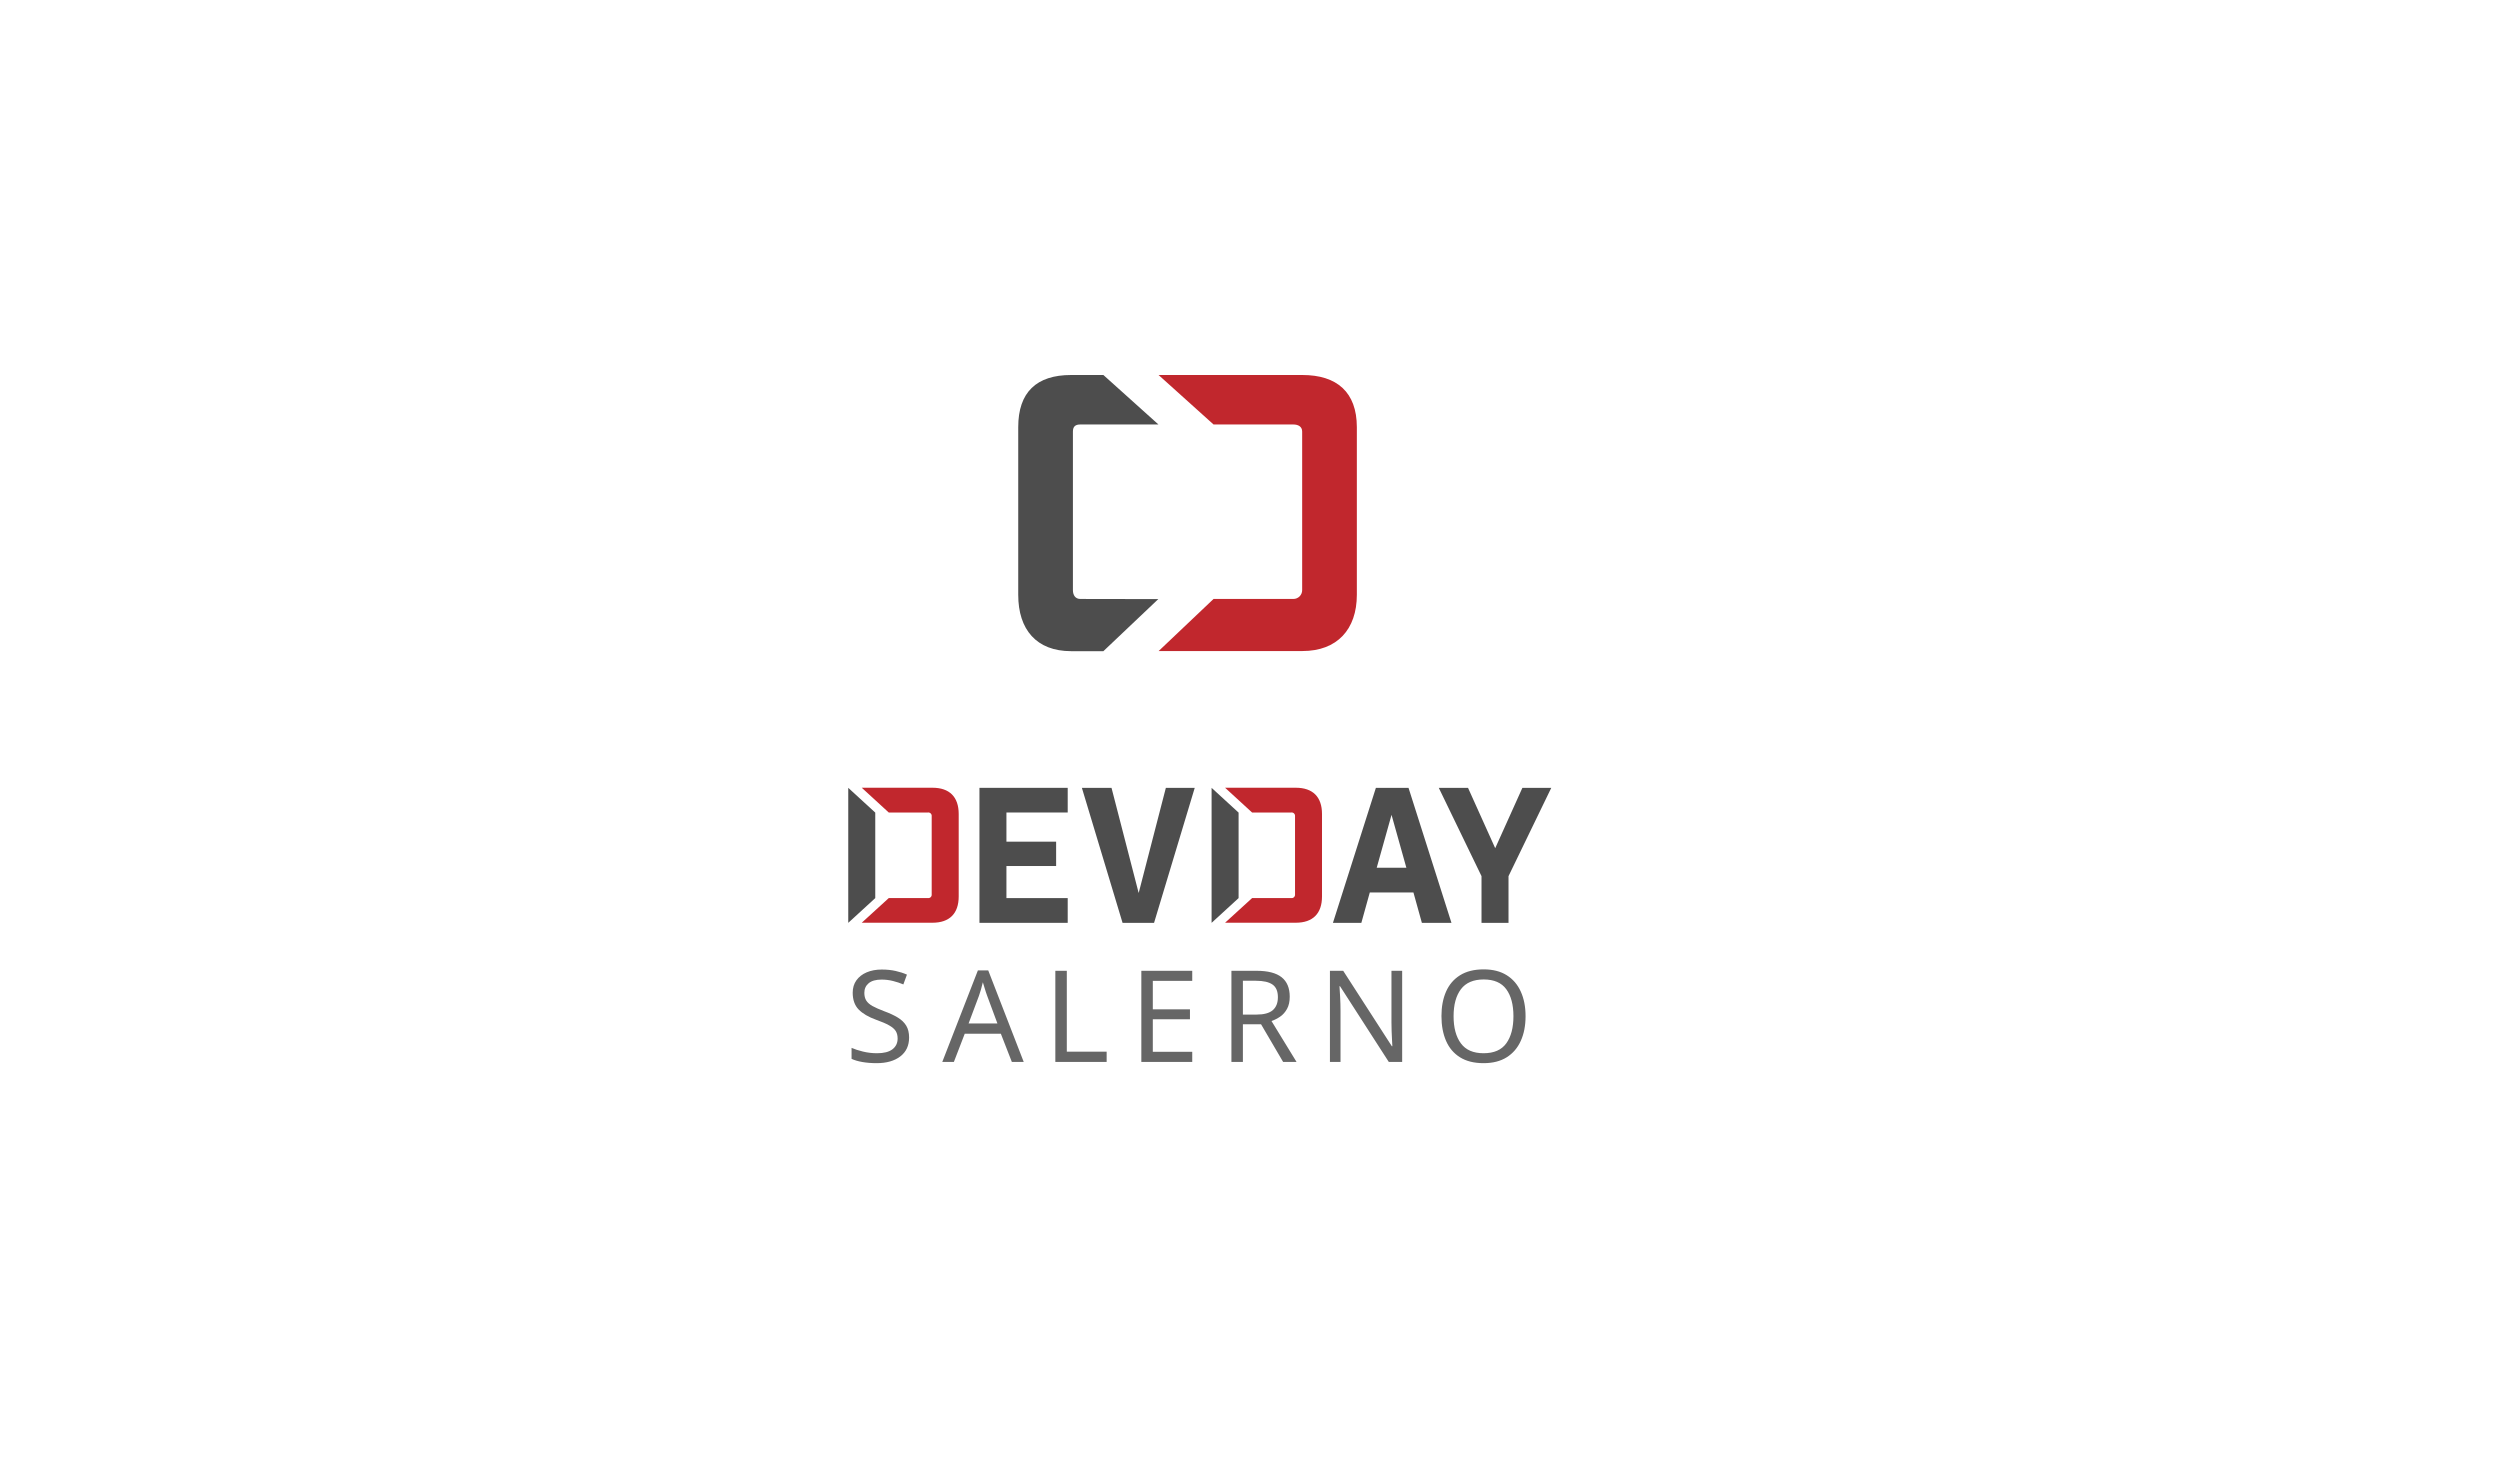
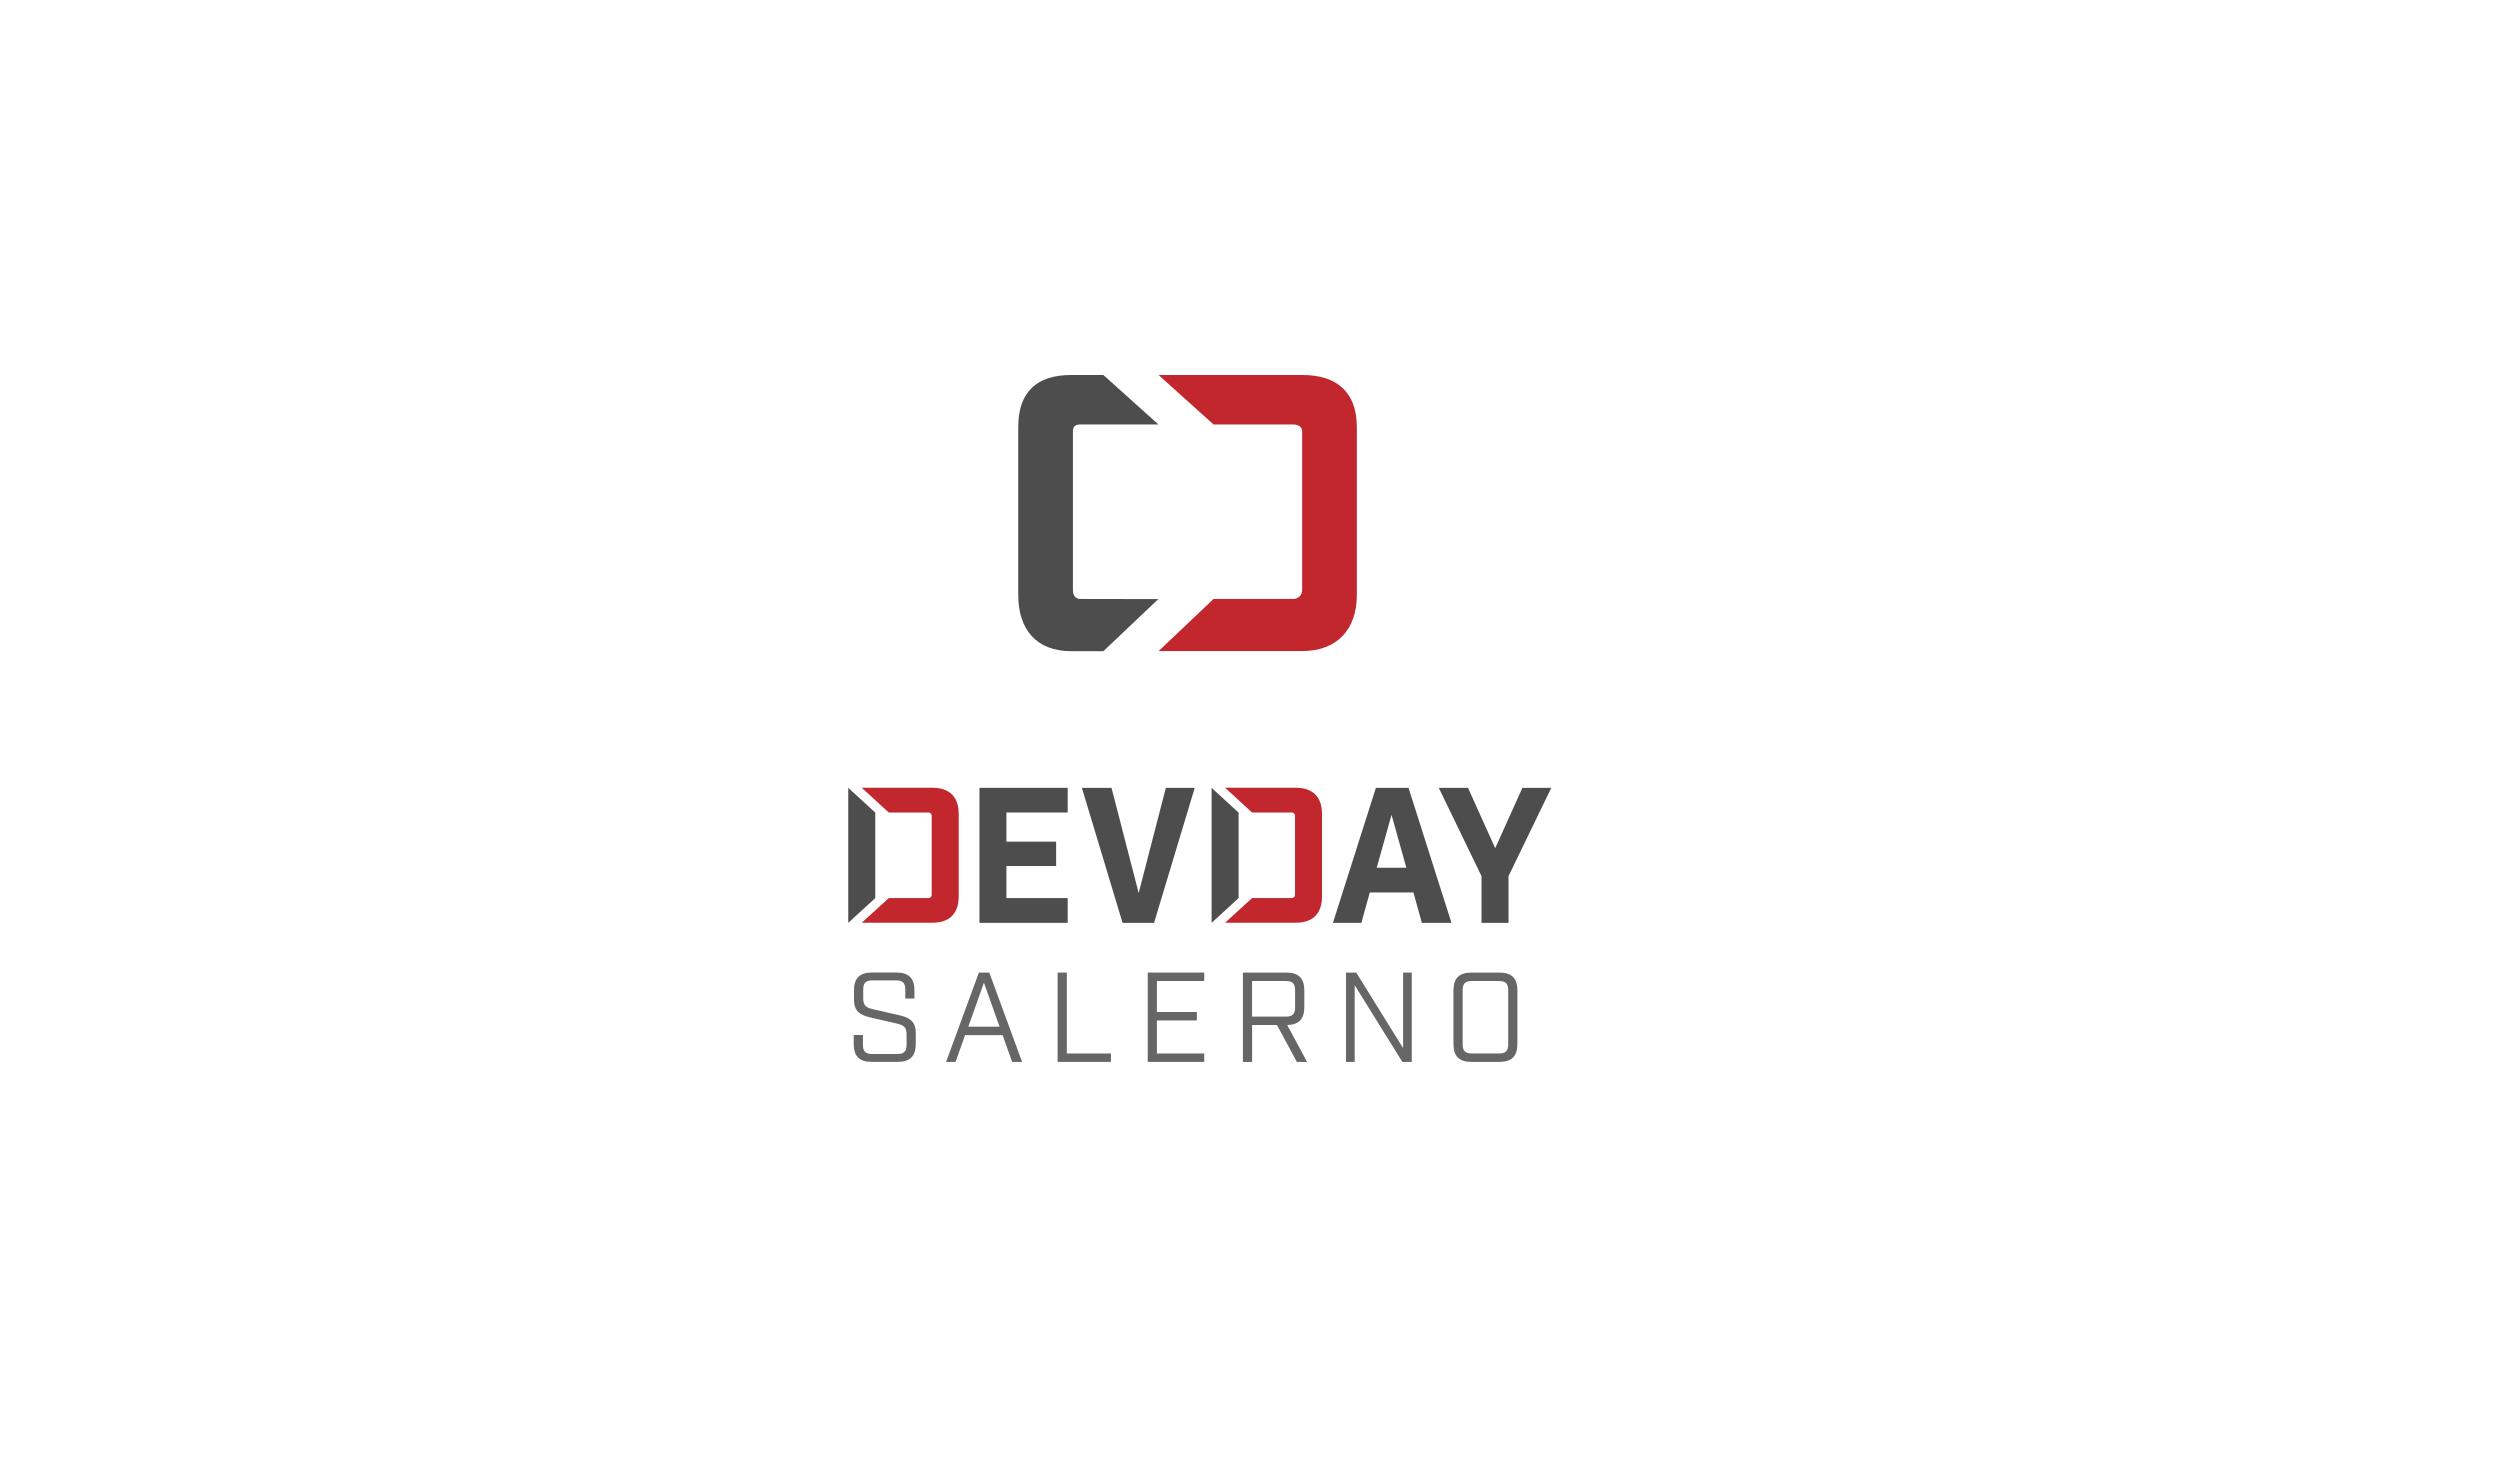
<svg xmlns="http://www.w3.org/2000/svg" id="Design" viewBox="0 0 960 560">
  <defs>
-     <style>.cls-1{font-size:49px;fill:#666;font-family:Industry-Book, Industry;letter-spacing:0.14em;}.cls-2{letter-spacing:0.15em;}.cls-3{fill:#c1272d;}.cls-4{fill:#4d4d4d;}</style>
+     <style>.cls-1{fill:#666;}.cls-2{fill:#c1272d;}.cls-3{fill:#4d4d4d;}</style>
  </defs>
-   <text class="cls-1" transform="translate(324.5 407.77)">S<tspan class="cls-2" x="37.34" y="0">ALERNO</tspan>
-   </text>
-   <path class="cls-3" d="M341.28,344.87h15.05a1.3,1.3,0,0,0,1.44-1.44v-30a1.29,1.29,0,0,0-1.44-1.43H341.28l-10.37-9.51h27.15c6.55,0,10.08,3.53,10.08,10.08v31.68c0,6.55-3.53,10.08-10.08,10.08H330.91Z" />
-   <path class="cls-4" d="M410,302.53V312H386.47V323.2h19.08v9.35H386.47v12.32H410v9.5H376.11V302.53Z" />
-   <path class="cls-4" d="M443.16,354.37h-12.1l-15.62-51.84h11.38l10.43,40.39,10.44-40.39h11.09Z" />
-   <path class="cls-4" d="M526,342.71l-3.24,11.66H511.85l16.49-51.84h12.53l16.49,51.84H546l-3.24-11.66Zm8.35-29.81-5.69,20.3h11.38Z" />
-   <path class="cls-4" d="M568.9,354.37V336.44l-16.41-33.91h11.23l10.44,23.18,10.44-23.18h11.09l-16.42,33.91v17.93Z" />
-   <polygon class="cls-4" points="325.73 354.37 325.73 302.53 336.1 312.04 336.1 344.87 325.73 354.37" />
-   <path class="cls-3" d="M480.8,344.87h15.05a1.3,1.3,0,0,0,1.44-1.44v-30a1.29,1.29,0,0,0-1.44-1.43H480.8l-10.37-9.51h27.14c6.56,0,10.08,3.53,10.08,10.08v31.68c0,6.55-3.52,10.08-10.08,10.08H470.43Z" />
-   <path class="cls-4" d="M414.84,230c-1.91,0-2.84-1.47-2.84-3.38V165.71c0-1.91.93-2.71,2.84-2.71h30L423.7,144H411.32C398,144,391,150.62,391,164v64.43c0,13.33,7,21.62,20.32,21.62H423.7l21.09-20Z" />
-   <path class="cls-3" d="M500.09,144h-55.2L466,163h30.61c1.9,0,3.42.8,3.42,2.71v60.91a3.37,3.37,0,0,1-3.42,3.38H466l-21.08,20h55.2c13.33,0,20.91-8.29,20.91-21.62V164C521,150.62,513.42,144,500.09,144Z" />
-   <polygon class="cls-4" points="465.25 354.37 465.25 302.53 475.62 312.04 475.62 344.87 465.25 354.37" />
+   <path class="cls-1" d="M327.83,400.91v-3.48h3.53v3.77c0,2.55,1,3.53,3.53,3.53h9.7c2.55,0,3.53-1,3.53-3.53v-4.11c0-2.6-1.13-3.43-3.53-4l-9.61-2.2c-3.82-.89-7.05-1.87-7.05-7v-3.58c0-4.65,2.2-6.86,6.86-6.86h9.5c4.66,0,6.86,2.21,6.86,6.86v3.14h-3.52V380c0-2.55-1-3.53-3.53-3.53H335c-2.54,0-3.52,1-3.52,3.53v3.48c0,2.59,1.12,3.43,3.52,4l9.61,2.2c3.82.88,7.05,1.86,7.05,7v4.21c0,4.65-2.2,6.86-6.86,6.86H334.69C330,407.77,327.83,405.56,327.83,400.91Z" />
+   <path class="cls-1" d="M385,397.48h-14.4l-3.68,10.29h-3.62l12.59-34.3h4l12.59,34.3h-3.82Zm-1.17-3.23-6-16.91-6,16.91Z" />
+   <path class="cls-1" d="M406.13,373.47h3.53v31.07h16.95v3.23H406.13Z" />
+   <path class="cls-1" d="M440.73,373.47h21.7v3.24H444.25v11.9h15.34v3.24H444.25v12.69h18.18v3.23h-21.7Z" />
+   <path class="cls-1" d="M501.92,407.77H498l-7.64-14.16h-9.55v14.16h-3.53v-34.3H494c4.65,0,6.86,2.21,6.86,6.86v6.42c0,4.56-2.11,6.76-6.57,6.86Zm-8.13-17.39c2.55,0,3.53-1,3.53-3.53v-6.62c0-2.54-1-3.52-3.53-3.52h-13v13.67Z" />
+   <path class="cls-1" d="M516.87,373.47h3.92l18,29v-29h3.33v34.3h-3.62L520.2,378.32v29.45h-3.33Z" />
+   <path class="cls-1" d="M558.13,400.91V380.33c0-4.65,2.2-6.86,6.86-6.86h10.83c4.65,0,6.86,2.21,6.86,6.86v20.58c0,4.65-2.21,6.86-6.86,6.86H565C560.33,407.77,558.13,405.56,558.13,400.91Zm17.49,3.63c2.55,0,3.53-1,3.53-3.53V380.23c0-2.54-1-3.52-3.53-3.52H565.18c-2.54,0-3.52,1-3.52,3.52V401c0,2.55,1,3.53,3.52,3.53Z" />
+   <path class="cls-2" d="M341.28,344.87h15.05a1.3,1.3,0,0,0,1.44-1.44v-30a1.29,1.29,0,0,0-1.44-1.43H341.28l-10.37-9.51h27.15c6.55,0,10.08,3.53,10.08,10.08v31.68c0,6.55-3.53,10.08-10.08,10.08H330.91Z" />
+   <path class="cls-3" d="M410,302.53V312H386.47V323.2h19.08v9.35H386.47v12.32H410v9.5H376.11V302.53Z" />
+   <path class="cls-3" d="M443.16,354.37h-12.1l-15.62-51.84h11.38l10.43,40.39,10.44-40.39h11.09Z" />
+   <path class="cls-3" d="M526,342.71l-3.24,11.66H511.85l16.49-51.84h12.53l16.49,51.84H546l-3.24-11.66Zm8.35-29.81-5.69,20.3h11.38Z" />
+   <path class="cls-3" d="M568.9,354.37V336.44l-16.41-33.91h11.23l10.44,23.18,10.44-23.18h11.09l-16.42,33.91v17.93Z" />
+   <polygon class="cls-3" points="325.73 354.37 325.73 302.53 336.1 312.04 336.1 344.87 325.73 354.37" />
+   <path class="cls-2" d="M480.8,344.87h15.05a1.3,1.3,0,0,0,1.44-1.44v-30a1.29,1.29,0,0,0-1.44-1.43H480.8l-10.37-9.51h27.14c6.56,0,10.08,3.53,10.08,10.08v31.68c0,6.55-3.52,10.08-10.08,10.08H470.43Z" />
+   <path class="cls-3" d="M414.84,230c-1.91,0-2.84-1.47-2.84-3.38V165.71c0-1.91.93-2.71,2.84-2.71h30L423.7,144H411.32C398,144,391,150.62,391,164v64.43c0,13.33,7,21.62,20.32,21.62H423.7l21.09-20Z" />
+   <path class="cls-2" d="M500.09,144h-55.2L466,163h30.61c1.9,0,3.42.8,3.42,2.71v60.91a3.37,3.37,0,0,1-3.42,3.38H466l-21.08,20h55.2c13.33,0,20.91-8.29,20.91-21.62V164C521,150.62,513.42,144,500.09,144Z" />
+   <polygon class="cls-3" points="465.25 354.37 465.25 302.53 475.62 312.04 475.62 344.87 465.25 354.37" />
</svg>
